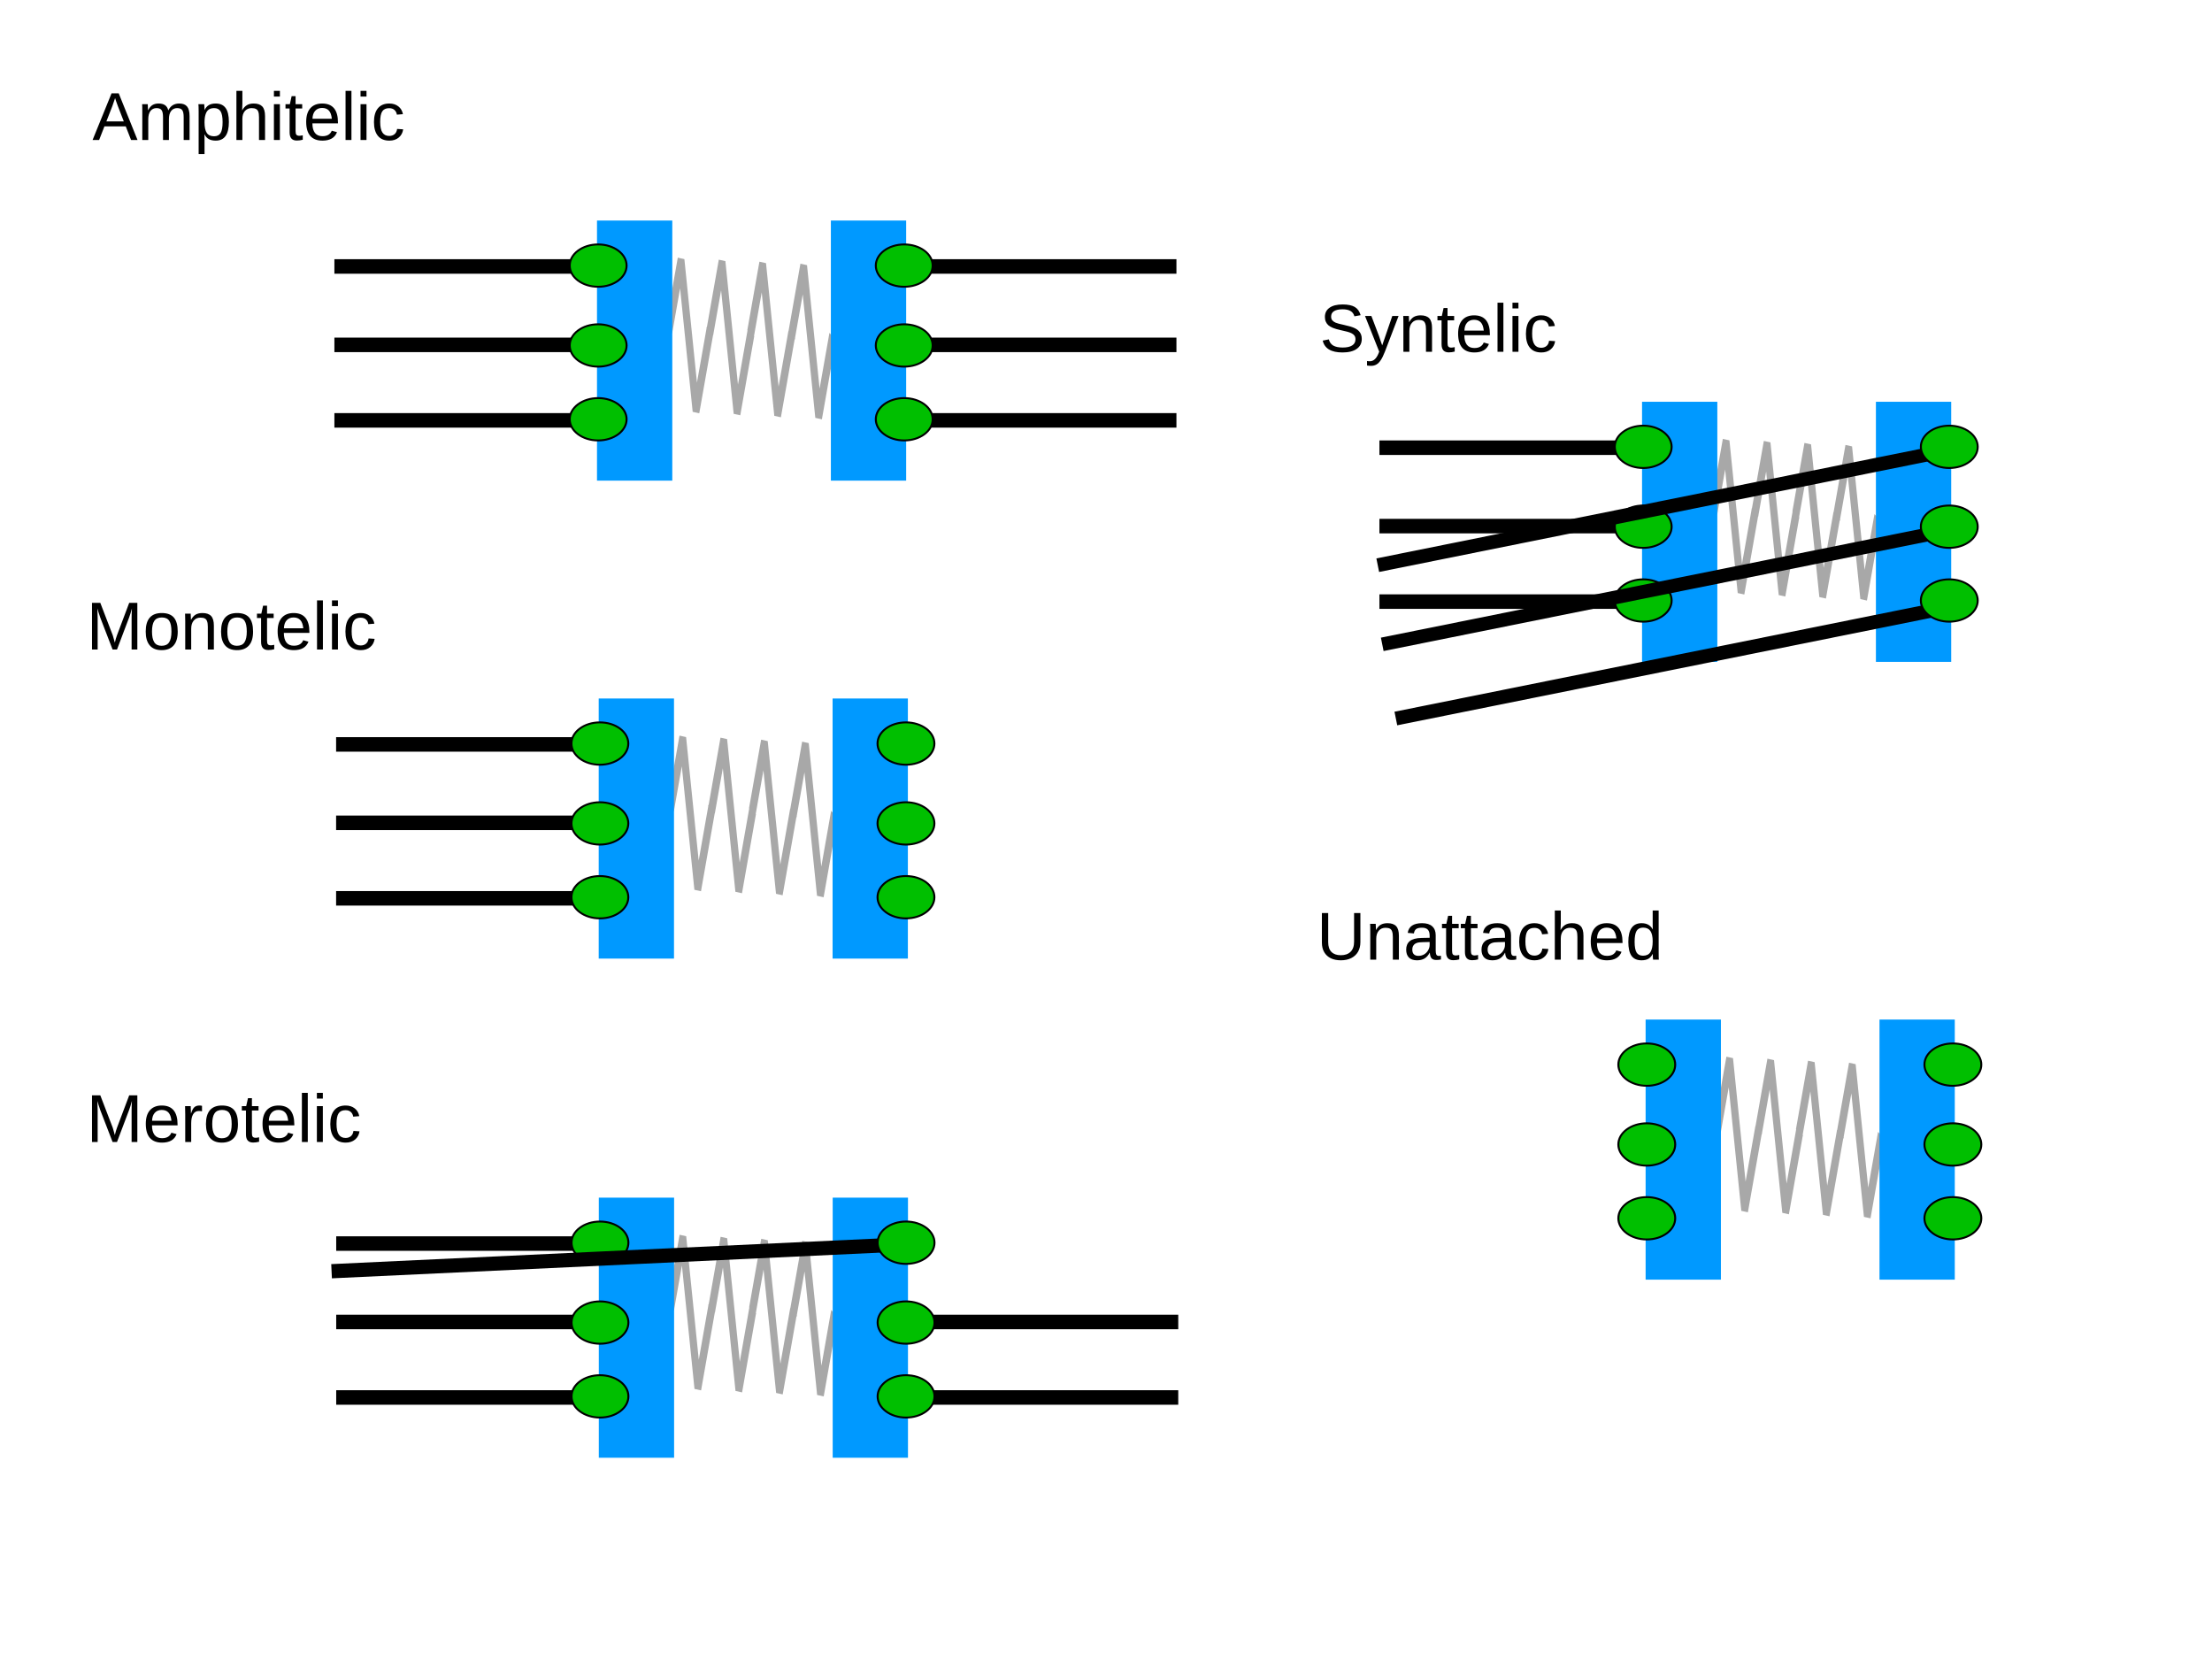
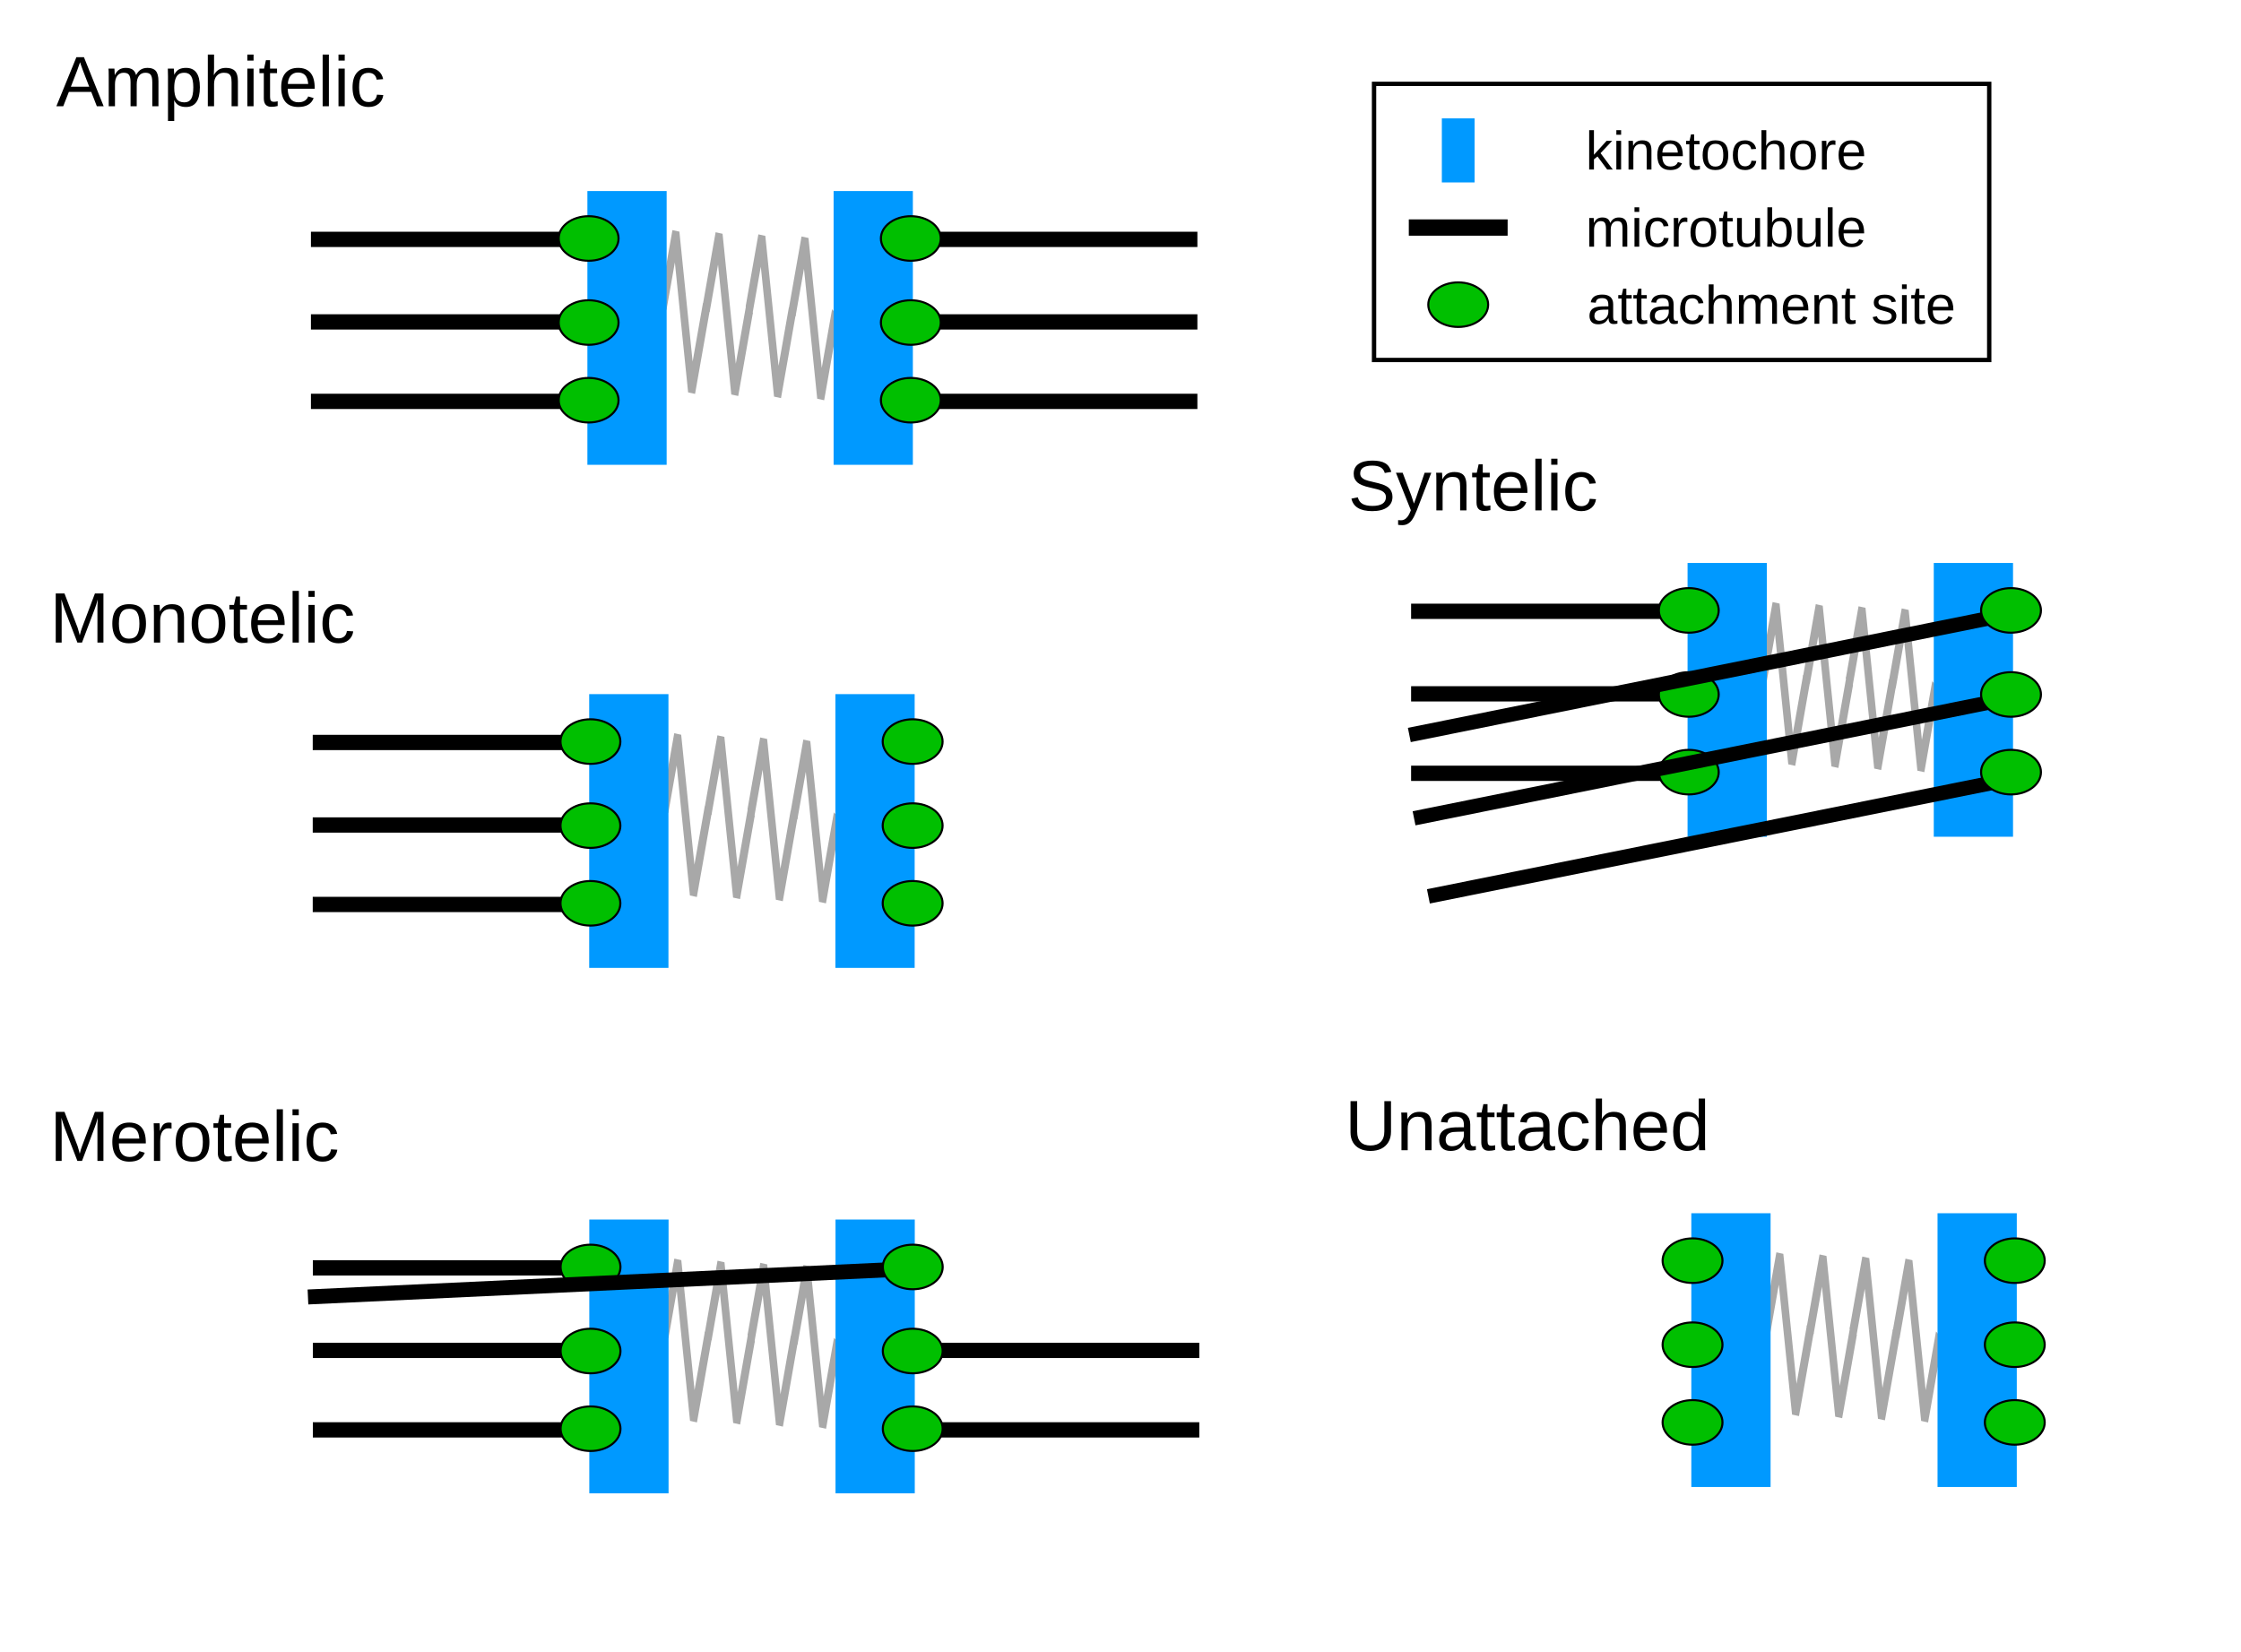
- <svg xmlns="http://www.w3.org/2000/svg" width="113.366mm" height="84.681mm" id="svg2" version="1.1">
+ <svg xmlns="http://www.w3.org/2000/svg" width="114.204mm" height="84.177mm" id="svg2" version="1.1">
  <defs id="defs4" style="stroke-linecap:square;stroke-linejoin:round">
    <marker style="overflow:visible" id="marker6060" refX="0" refY="0" orient="auto">
      <path transform="scale(0.8,0.8)" style="fill:#000000;fill-opacity:1;fill-rule:evenodd;stroke:#000000;stroke-width:1pt;stroke-linecap:square;stroke-linejoin:round;stroke-opacity:1" d="m 5.77,0 -8.65,5 0,-10 8.65,5 z" id="path6062" />
    </marker>
    <style id="style6" type="text/css">
*{stroke-linecap:square;stroke-linejoin:round;}
  </style>
  </defs>
-   <g id="layer1" transform="translate(678.5595,62.4587)" style="stroke-linecap:square;stroke-linejoin:round">
+   <g id="layer1" transform="translate(671.4729,55.37208)" style="stroke-linecap:square;stroke-linejoin:round">
    <flowRoot xml:space="preserve" id="flowRoot6280" style="font-style:normal;font-variant:normal;font-weight:normal;font-stretch:normal;font-size:20px;line-height:125%;font-family:Arial;-inkscape-font-specification:Arial;letter-spacing:0px;word-spacing:0px;fill:#000000;fill-opacity:1;stroke:none;stroke-linecap:square;stroke-linejoin:round">
      <flowRegion id="flowRegion6282" style="stroke-linecap:square;stroke-linejoin:round">
        <rect id="rect6284" width="175.767" height="125.259" x="1107.127" y="846.406" style="stroke-linecap:square;stroke-linejoin:round" />
      </flowRegion>
      <flowPara id="flowPara6286" style="stroke-linecap:square;stroke-linejoin:round" />
    </flowRoot>
-     <g id="g4952" transform="matrix(0.3280849,0,0,0.3280849,-761.4244,-102.3887)" style="stroke-linecap:square;stroke-linejoin:round">
+     <g id="g4952" transform="matrix(0.343441,0,0,0.343441,-766.1322,-105.0869)" style="stroke-linecap:square;stroke-linejoin:round">
      <rect style="fill:#000000;fill-opacity:1;stroke:none;stroke-linecap:square;stroke-linejoin:round" id="rect4291" width="150" height="8.571" x="450" y="274.722" />
      <rect y="365.579" x="450" height="8.571" width="150" id="rect4293" style="fill:#000000;fill-opacity:1;stroke:none;stroke-linecap:square;stroke-linejoin:round" />
      <rect style="fill:#000000;fill-opacity:1;stroke:none;stroke-linecap:square;stroke-linejoin:round" id="rect4295" width="150" height="8.571" x="450" y="321.008" />
      <rect y="274.722" x="797.143" height="8.571" width="150" id="rect4285" style="fill:#000000;fill-opacity:1;stroke:none;stroke-linecap:square;stroke-linejoin:round" />
      <rect style="fill:#000000;fill-opacity:1;stroke:none;stroke-linecap:square;stroke-linejoin:round" id="rect4287" width="150" height="8.571" x="797.143" y="365.579" />
      <rect y="321.008" x="797.143" height="8.571" width="150" id="rect4289" style="fill:#000000;fill-opacity:1;stroke:none;stroke-linecap:square;stroke-linejoin:round" />
      <g style="stroke-linecap:square;stroke-linejoin:round" transform="translate(-432.8572,-759.0689)" id="g4264">
        <g id="g4100-9" transform="matrix(0.2304487,0,0,0.5935605,1004.649,1031.314)" style="fill:none;stroke:#a8a8a8;stroke-linecap:square;stroke-linejoin:round;stroke-opacity:1">
          <path id="path4084-5" d="M 328.535,74.421 359.459,6.37 398.108,153.683 433.807,75.122" style="fill:none;stroke:#a8a8a8;stroke-width:18;stroke-linecap:butt;stroke-linejoin:miter;stroke-miterlimit:4;stroke-dasharray:none;stroke-opacity:1" />
          <path style="fill:none;stroke:#a8a8a8;stroke-width:18;stroke-linecap:butt;stroke-linejoin:miter;stroke-miterlimit:4;stroke-dasharray:none;stroke-opacity:1" d="M 433.591,76.421 464.515,8.37 503.164,155.683 538.863,77.122" id="path4088-6" />
          <path style="fill:none;stroke:#a8a8a8;stroke-width:18;stroke-linecap:butt;stroke-linejoin:miter;stroke-miterlimit:4;stroke-dasharray:none;stroke-opacity:1" d="m 537.657,78.421 30.924,-68.051 38.649,147.313 35.699,-78.56" id="path4092-0" />
          <path id="path4096-3" d="m 642.713,80.421 30.924,-68.051 38.649,147.313 35.699,-78.56" style="fill:none;stroke:#a8a8a8;stroke-width:18;stroke-linecap:butt;stroke-linejoin:miter;stroke-miterlimit:4;stroke-dasharray:none;stroke-opacity:1" />
        </g>
        <rect style="fill:#0099ff;fill-opacity:1;stroke:none;stroke-linecap:square;stroke-linejoin:round" id="rect4060-7-7" width="44.447" height="153.543" x="1175.982" y="1010.967" />
        <rect style="fill:#0099ff;fill-opacity:1;stroke:none;stroke-linecap:square;stroke-linejoin:round" id="rect4060-3" width="44.447" height="153.543" x="1037.901" y="1010.967" />
        <ellipse style="fill:#00bf00;fill-opacity:1;stroke:#000000;stroke-linecap:square;stroke-linejoin:round;stroke-opacity:1" id="path4208-2" transform="matrix(1.175,0,0,1.129032,344.4957,625.0693)" cx="590.714" cy="365.357" rx="14.286" ry="11.071" />
        <ellipse transform="matrix(1.175,0,0,1.129032,344.4957,672.2123)" id="path4210-8" style="fill:#00bf00;fill-opacity:1;stroke:#000000;stroke-linecap:square;stroke-linejoin:round;stroke-opacity:1" cx="590.714" cy="365.357" rx="14.286" ry="11.071" />
        <ellipse style="fill:#00bf00;fill-opacity:1;stroke:#000000;stroke-linecap:square;stroke-linejoin:round;stroke-opacity:1" id="path4212-6" transform="matrix(1.175,0,0,1.129032,344.4957,715.7836)" cx="590.714" cy="365.357" rx="14.286" ry="11.071" />
        <ellipse transform="matrix(1.175,0,0,1.129032,525.2099,625.0693)" id="path4214-0" style="fill:#00bf00;fill-opacity:1;stroke:#000000;stroke-linecap:square;stroke-linejoin:round;stroke-opacity:1" cx="590.714" cy="365.357" rx="14.286" ry="11.071" />
        <ellipse style="fill:#00bf00;fill-opacity:1;stroke:#000000;stroke-linecap:square;stroke-linejoin:round;stroke-opacity:1" id="path4216-8" transform="matrix(1.175,0,0,1.129032,525.2099,672.2123)" cx="590.714" cy="365.357" rx="14.286" ry="11.071" />
        <ellipse transform="matrix(1.175,0,0,1.129032,525.2099,715.7836)" id="path4218-7" style="fill:#00bf00;fill-opacity:1;stroke:#000000;stroke-linecap:square;stroke-linejoin:round;stroke-opacity:1" cx="590.714" cy="365.357" rx="14.286" ry="11.071" />
      </g>
    </g>
-     <g id="g4468" transform="matrix(0.3280849,0,0,0.3280849,-1019.811,-490.3917)" style="stroke-linecap:square;stroke-linejoin:round">
+     <g id="g4468" transform="matrix(0.343441,0,0,0.343441,-1036.613,-511.2505)" style="stroke-linecap:square;stroke-linejoin:round">
      <rect y="1739.505" x="1238.571" height="8.571" width="150" id="rect4297" style="fill:#000000;fill-opacity:1;stroke:none;stroke-linecap:square;stroke-linejoin:round" />
      <rect style="fill:#000000;fill-opacity:1;stroke:none;stroke-linecap:square;stroke-linejoin:round" id="rect4299" width="150" height="8.571" x="1238.571" y="1830.362" />
      <rect y="1785.791" x="1238.571" height="8.571" width="150" id="rect4301" style="fill:#000000;fill-opacity:1;stroke:none;stroke-linecap:square;stroke-linejoin:round" />
      <g id="g4309" transform="translate(355.7143,705.7143)" style="stroke-linecap:square;stroke-linejoin:round">
        <g style="fill:none;stroke:#a8a8a8;stroke-linecap:square;stroke-linejoin:round;stroke-opacity:1" transform="matrix(0.2304487,0,0,0.5935605,1004.649,1031.314)" id="g4311">
          <path style="fill:none;stroke:#a8a8a8;stroke-width:18;stroke-linecap:butt;stroke-linejoin:miter;stroke-miterlimit:4;stroke-dasharray:none;stroke-opacity:1" d="M 328.535,74.421 359.459,6.37 398.108,153.683 433.807,75.122" id="path4313" />
          <path id="path4315" d="M 433.591,76.421 464.515,8.37 503.164,155.683 538.863,77.122" style="fill:none;stroke:#a8a8a8;stroke-width:18;stroke-linecap:butt;stroke-linejoin:miter;stroke-miterlimit:4;stroke-dasharray:none;stroke-opacity:1" />
          <path id="path4317" d="m 537.657,78.421 30.924,-68.051 38.649,147.313 35.699,-78.56" style="fill:none;stroke:#a8a8a8;stroke-width:18;stroke-linecap:butt;stroke-linejoin:miter;stroke-miterlimit:4;stroke-dasharray:none;stroke-opacity:1" />
          <path style="fill:none;stroke:#a8a8a8;stroke-width:18;stroke-linecap:butt;stroke-linejoin:miter;stroke-miterlimit:4;stroke-dasharray:none;stroke-opacity:1" d="m 642.713,80.421 30.924,-68.051 38.649,147.313 35.699,-78.56" id="path4319" />
        </g>
        <rect y="1010.967" x="1175.982" height="153.543" width="44.447" id="rect4321" style="fill:#0099ff;fill-opacity:1;stroke:none;stroke-linecap:square;stroke-linejoin:round" />
        <rect y="1010.967" x="1037.901" height="153.543" width="44.447" id="rect4323" style="fill:#0099ff;fill-opacity:1;stroke:none;stroke-linecap:square;stroke-linejoin:round" />
        <ellipse transform="matrix(1.175,0,0,1.129032,344.4957,625.0693)" id="path4325" style="fill:#00bf00;fill-opacity:1;stroke:#000000;stroke-linecap:square;stroke-linejoin:round;stroke-opacity:1" cx="590.714" cy="365.357" rx="14.286" ry="11.071" />
        <ellipse style="fill:#00bf00;fill-opacity:1;stroke:#000000;stroke-linecap:square;stroke-linejoin:round;stroke-opacity:1" id="path4327" transform="matrix(1.175,0,0,1.129032,344.4957,672.2123)" cx="590.714" cy="365.357" rx="14.286" ry="11.071" />
        <ellipse transform="matrix(1.175,0,0,1.129032,344.4957,715.7836)" id="path4329" style="fill:#00bf00;fill-opacity:1;stroke:#000000;stroke-linecap:square;stroke-linejoin:round;stroke-opacity:1" cx="590.714" cy="365.357" rx="14.286" ry="11.071" />
        <ellipse style="fill:#00bf00;fill-opacity:1;stroke:#000000;stroke-linecap:square;stroke-linejoin:round;stroke-opacity:1" id="path4331" transform="matrix(1.175,0,0,1.129032,525.2099,625.0693)" cx="590.714" cy="365.357" rx="14.286" ry="11.071" />
        <ellipse transform="matrix(1.175,0,0,1.129032,525.2099,672.2123)" id="path4333" style="fill:#00bf00;fill-opacity:1;stroke:#000000;stroke-linecap:square;stroke-linejoin:round;stroke-opacity:1" cx="590.714" cy="365.357" rx="14.286" ry="11.071" />
        <ellipse style="fill:#00bf00;fill-opacity:1;stroke:#000000;stroke-linecap:square;stroke-linejoin:round;stroke-opacity:1" id="path4335" transform="matrix(1.175,0,0,1.129032,525.2099,715.7836)" cx="590.714" cy="365.357" rx="14.286" ry="11.071" />
      </g>
    </g>
-     <text xml:space="preserve" style="font-style:normal;font-variant:normal;font-weight:normal;font-stretch:normal;font-size:13.123px;line-height:125%;font-family:arial;-inkscape-font-specification:arial;text-align:start;letter-spacing:0px;word-spacing:0px;text-anchor:start;fill:#000000;fill-opacity:1;stroke:none;stroke-linecap:square;stroke-linejoin:round" x="-660.656" y="-35.348" id="text4377">
-       <tspan id="tspan4379" x="-660.656" y="-35.348" style="font-style:normal;font-variant:normal;font-weight:normal;font-stretch:normal;font-size:13.123px;font-family:arial;-inkscape-font-specification:arial;text-align:start;text-anchor:start;stroke-linecap:square;stroke-linejoin:round">Amphitelic</tspan>
+     <text xml:space="preserve" style="font-style:normal;font-variant:normal;font-weight:normal;font-stretch:normal;font-size:13.738px;line-height:125%;font-family:arial;-inkscape-font-specification:arial;text-align:start;letter-spacing:0px;word-spacing:0px;text-anchor:start;fill:#000000;fill-opacity:1;stroke:none;stroke-linecap:square;stroke-linejoin:round" x="-660.647" y="-34.908" id="text4377">
+       <tspan id="tspan4379" x="-660.647" y="-34.908" style="font-style:normal;font-variant:normal;font-weight:normal;font-stretch:normal;font-size:13.738px;font-family:arial;-inkscape-font-specification:arial;text-align:start;text-anchor:start;stroke-linecap:square;stroke-linejoin:round">Amphitelic</tspan>
    </text>
-     <text xml:space="preserve" style="font-style:normal;font-variant:normal;font-weight:normal;font-stretch:normal;font-size:13.123px;line-height:125%;font-family:arial;-inkscape-font-specification:arial;text-align:start;letter-spacing:0px;word-spacing:0px;text-anchor:start;fill:#000000;fill-opacity:1;stroke:none;stroke-linecap:square;stroke-linejoin:round" x="-661.817" y="63.337" id="text4377-5">
-       <tspan id="tspan4379-8" x="-661.817" y="63.337" style="font-style:normal;font-variant:normal;font-weight:normal;font-stretch:normal;font-size:13.123px;font-family:arial;-inkscape-font-specification:arial;text-align:start;text-anchor:start;stroke-linecap:square;stroke-linejoin:round">Monotelic</tspan>
+     <text xml:space="preserve" style="font-style:normal;font-variant:normal;font-weight:normal;font-stretch:normal;font-size:13.738px;line-height:125%;font-family:arial;-inkscape-font-specification:arial;text-align:start;letter-spacing:0px;word-spacing:0px;text-anchor:start;fill:#000000;fill-opacity:1;stroke:none;stroke-linecap:square;stroke-linejoin:round" x="-661.863" y="68.395" id="text4377-5">
+       <tspan id="tspan4379-8" x="-661.863" y="68.395" style="font-style:normal;font-variant:normal;font-weight:normal;font-stretch:normal;font-size:13.738px;font-family:arial;-inkscape-font-specification:arial;text-align:start;text-anchor:start;stroke-linecap:square;stroke-linejoin:round">Monotelic</tspan>
    </text>
-     <text xml:space="preserve" style="font-style:normal;font-variant:normal;font-weight:normal;font-stretch:normal;font-size:13.123px;line-height:125%;font-family:arial;-inkscape-font-specification:arial;text-align:start;letter-spacing:0px;word-spacing:0px;text-anchor:start;fill:#000000;fill-opacity:1;stroke:none;stroke-linecap:square;stroke-linejoin:round" x="-422.936" y="5.681" id="text4377-50">
-       <tspan id="tspan4379-7" x="-422.936" y="5.681" style="font-style:normal;font-variant:normal;font-weight:normal;font-stretch:normal;font-size:13.123px;font-family:arial;-inkscape-font-specification:arial;text-align:start;text-anchor:start;stroke-linecap:square;stroke-linejoin:round">Syntelic</tspan>
+     <text xml:space="preserve" style="font-style:normal;font-variant:normal;font-weight:normal;font-stretch:normal;font-size:13.738px;line-height:125%;font-family:arial;-inkscape-font-specification:arial;text-align:start;letter-spacing:0px;word-spacing:0px;text-anchor:start;fill:#000000;fill-opacity:1;stroke:none;stroke-linecap:square;stroke-linejoin:round" x="-411.801" y="42.936" id="text4377-50">
+       <tspan id="tspan4379-7" x="-411.801" y="42.936" style="font-style:normal;font-variant:normal;font-weight:normal;font-stretch:normal;font-size:13.738px;font-family:arial;-inkscape-font-specification:arial;text-align:start;text-anchor:start;stroke-linecap:square;stroke-linejoin:round">Syntelic</tspan>
    </text>
-     <text xml:space="preserve" style="font-style:normal;font-variant:normal;font-weight:normal;font-stretch:normal;font-size:13.123px;line-height:125%;font-family:arial;-inkscape-font-specification:arial;text-align:start;letter-spacing:0px;word-spacing:0px;text-anchor:start;fill:#000000;fill-opacity:1;stroke:none;stroke-linecap:square;stroke-linejoin:round" x="-661.817" y="158.719" id="text4377-0">
-       <tspan id="tspan4379-3" x="-661.817" y="158.719" style="font-style:normal;font-variant:normal;font-weight:normal;font-stretch:normal;font-size:13.123px;font-family:arial;-inkscape-font-specification:arial;text-align:start;text-anchor:start;stroke-linecap:square;stroke-linejoin:round">Merotelic</tspan>
+     <text xml:space="preserve" style="font-style:normal;font-variant:normal;font-weight:normal;font-stretch:normal;font-size:13.738px;line-height:125%;font-family:arial;-inkscape-font-specification:arial;text-align:start;letter-spacing:0px;word-spacing:0px;text-anchor:start;fill:#000000;fill-opacity:1;stroke:none;stroke-linecap:square;stroke-linejoin:round" x="-661.863" y="168.242" id="text4377-0">
+       <tspan id="tspan4379-3" x="-661.863" y="168.242" style="font-style:normal;font-variant:normal;font-weight:normal;font-stretch:normal;font-size:13.738px;font-family:arial;-inkscape-font-specification:arial;text-align:start;text-anchor:start;stroke-linecap:square;stroke-linejoin:round">Merotelic</tspan>
    </text>
-     <text xml:space="preserve" style="font-style:normal;font-variant:normal;font-weight:normal;font-stretch:normal;font-size:13.123px;line-height:125%;font-family:arial;-inkscape-font-specification:arial;text-align:start;letter-spacing:0px;word-spacing:0px;text-anchor:start;fill:#000000;fill-opacity:1;stroke:none;stroke-linecap:square;stroke-linejoin:round" x="-423.521" y="123.409" id="text4377-3">
-       <tspan id="tspan4379-0" x="-423.521" y="123.409" style="font-style:normal;font-variant:normal;font-weight:normal;font-stretch:normal;font-size:13.123px;font-family:arial;-inkscape-font-specification:arial;text-align:start;text-anchor:start;stroke-linecap:square;stroke-linejoin:round">Unattached</tspan>
+     <text xml:space="preserve" style="font-style:normal;font-variant:normal;font-weight:normal;font-stretch:normal;font-size:13.738px;line-height:125%;font-family:arial;-inkscape-font-specification:arial;text-align:start;letter-spacing:0px;word-spacing:0px;text-anchor:start;fill:#000000;fill-opacity:1;stroke:none;stroke-linecap:square;stroke-linejoin:round" x="-412.413" y="166.175" id="text4377-3">
+       <tspan id="tspan4379-0" x="-412.413" y="166.175" style="font-style:normal;font-variant:normal;font-weight:normal;font-stretch:normal;font-size:13.738px;font-family:arial;-inkscape-font-specification:arial;text-align:start;text-anchor:start;stroke-linecap:square;stroke-linejoin:round">Unattached</tspan>
    </text>
-     <g id="g4931" transform="matrix(0.3280849,0,0,0.3280849,-1328.067,-479.3713)" style="stroke-linecap:square;stroke-linejoin:round">
+     <g id="g4931" transform="matrix(0.343441,0,0,0.343441,-1359.296,-464.819)" style="stroke-linecap:square;stroke-linejoin:round">
      <rect style="fill:#000000;fill-opacity:1;stroke:none;stroke-linecap:square;stroke-linejoin:round" id="rect4291-8" width="150" height="8.571" x="2794.117" y="1530.752" />
      <rect y="1621.609" x="2794.117" height="8.571" width="150" id="rect4293-55" style="fill:#000000;fill-opacity:1;stroke:none;stroke-linecap:square;stroke-linejoin:round" />
      <rect style="fill:#000000;fill-opacity:1;stroke:none;stroke-linecap:square;stroke-linejoin:round" id="rect4295-7" width="150" height="8.571" x="2794.117" y="1577.038" />
      <g style="fill:none;stroke:#a8a8a8;stroke-linecap:square;stroke-linejoin:round;stroke-opacity:1" transform="matrix(0.2304487,0,0,0.5935605,2915.909,1528.276)" id="g4100-9-8">
        <path style="fill:none;stroke:#a8a8a8;stroke-width:18;stroke-linecap:butt;stroke-linejoin:miter;stroke-miterlimit:4;stroke-dasharray:none;stroke-opacity:1" d="M 328.535,74.421 359.459,6.37 398.108,153.683 433.807,75.122" id="path4084-5-7" />
        <path id="path4088-6-5" d="M 433.591,76.421 464.515,8.37 503.164,155.683 538.863,77.122" style="fill:none;stroke:#a8a8a8;stroke-width:18;stroke-linecap:butt;stroke-linejoin:miter;stroke-miterlimit:4;stroke-dasharray:none;stroke-opacity:1" />
        <path id="path4092-0-27" d="m 537.657,78.421 30.924,-68.051 38.649,147.313 35.699,-78.56" style="fill:none;stroke:#a8a8a8;stroke-width:18;stroke-linecap:butt;stroke-linejoin:miter;stroke-miterlimit:4;stroke-dasharray:none;stroke-opacity:1" />
        <path style="fill:none;stroke:#a8a8a8;stroke-width:18;stroke-linecap:butt;stroke-linejoin:miter;stroke-miterlimit:4;stroke-dasharray:none;stroke-opacity:1" d="m 642.713,80.421 30.924,-68.051 38.649,147.313 35.699,-78.56" id="path4096-3-9" />
      </g>
      <rect y="1507.928" x="3087.242" height="153.543" width="44.447" id="rect4060-7-7-3" style="fill:#0099ff;fill-opacity:1;stroke:none;stroke-linecap:square;stroke-linejoin:round" />
      <rect y="1507.928" x="2949.162" height="153.543" width="44.447" id="rect4060-3-8" style="fill:#0099ff;fill-opacity:1;stroke:none;stroke-linecap:square;stroke-linejoin:round" />
      <ellipse transform="matrix(1.175,0,0,1.129032,2255.756,1122.031)" id="path4208-2-3" style="fill:#00bf00;fill-opacity:1;stroke:#000000;stroke-linecap:square;stroke-linejoin:round;stroke-opacity:1" cx="590.714" cy="365.357" rx="14.286" ry="11.071" />
      <ellipse style="fill:#00bf00;fill-opacity:1;stroke:#000000;stroke-linecap:square;stroke-linejoin:round;stroke-opacity:1" id="path4210-8-4" transform="matrix(1.175,0,0,1.129032,2255.756,1169.174)" cx="590.714" cy="365.357" rx="14.286" ry="11.071" />
      <ellipse transform="matrix(1.175,0,0,1.129032,2255.756,1212.745)" id="path4212-6-3" style="fill:#00bf00;fill-opacity:1;stroke:#000000;stroke-linecap:square;stroke-linejoin:round;stroke-opacity:1" cx="590.714" cy="365.357" rx="14.286" ry="11.071" />
      <rect transform="matrix(0.9803224,-0.1974029,0.1974029,0.9803224,0,0)" y="2120.119" x="2421.445" height="8.152" width="337.503" id="rect4285-8" style="fill:#000000;fill-opacity:1;stroke:none;stroke-linecap:square;stroke-linejoin:round" />
      <rect transform="matrix(0.9803224,-0.1974029,0.1974029,0.9803224,0,0)" style="fill:#000000;fill-opacity:1;stroke:none;stroke-linecap:square;stroke-linejoin:round" id="rect4287-4" width="327.796" height="8.181" x="2414.06" y="2210.947" />
      <rect transform="matrix(0.9803224,-0.1974029,0.1974029,0.9803224,0,0)" y="2166.495" x="2414.823" height="8.062" width="334.035" id="rect4289-30" style="fill:#000000;fill-opacity:1;stroke:none;stroke-linecap:square;stroke-linejoin:round" />
      <ellipse style="fill:#00bf00;fill-opacity:1;stroke:#000000;stroke-linecap:square;stroke-linejoin:round;stroke-opacity:1" id="path4214-0-3" transform="matrix(1.175,0,0,1.129032,2436.47,1122.031)" cx="590.714" cy="365.357" rx="14.286" ry="11.071" />
      <ellipse transform="matrix(1.175,0,0,1.129032,2436.47,1169.174)" id="path4216-8-8" style="fill:#00bf00;fill-opacity:1;stroke:#000000;stroke-linecap:square;stroke-linejoin:round;stroke-opacity:1" cx="590.714" cy="365.357" rx="14.286" ry="11.071" />
      <ellipse style="fill:#00bf00;fill-opacity:1;stroke:#000000;stroke-linecap:square;stroke-linejoin:round;stroke-opacity:1" id="path4218-7-33" transform="matrix(1.175,0,0,1.129032,2436.47,1212.745)" cx="590.714" cy="365.357" rx="14.286" ry="11.071" />
    </g>
-     <g id="g4520" transform="matrix(0.3280849,0,0,0.3280849,-746.6755,-443.8739)" style="stroke-linecap:square;stroke-linejoin:round">
+     <g id="g4520" transform="matrix(0.343441,0,0,0.343441,-750.6929,-462.5553)" style="stroke-linecap:square;stroke-linejoin:round">
      <rect style="fill:#000000;fill-opacity:1;stroke:none;stroke-linecap:square;stroke-linejoin:round" id="rect4291-0" width="150" height="8.571" x="406.117" y="1892.387" />
      <rect y="1983.244" x="406.117" height="8.571" width="150" id="rect4293-5" style="fill:#000000;fill-opacity:1;stroke:none;stroke-linecap:square;stroke-linejoin:round" />
      <rect style="fill:#000000;fill-opacity:1;stroke:none;stroke-linecap:square;stroke-linejoin:round" id="rect4295-3" width="150" height="8.571" x="406.117" y="1938.672" />
      <rect style="fill:#000000;fill-opacity:1;stroke:none;stroke-linecap:square;stroke-linejoin:round" id="rect4287-3" width="150" height="8.571" x="753.26" y="1983.244" />
      <rect y="1938.672" x="753.26" height="8.571" width="150" id="rect4289-3" style="fill:#000000;fill-opacity:1;stroke:none;stroke-linecap:square;stroke-linejoin:round" />
      <g style="fill:none;stroke:#a8a8a8;stroke-linecap:square;stroke-linejoin:round;stroke-opacity:1" transform="matrix(0.2304487,0,0,0.5935605,527.9087,1889.91)" id="g4100-9-4">
        <path style="fill:none;stroke:#a8a8a8;stroke-width:18;stroke-linecap:butt;stroke-linejoin:miter;stroke-miterlimit:4;stroke-dasharray:none;stroke-opacity:1" d="M 328.535,74.421 359.459,6.37 398.108,153.683 433.807,75.122" id="path4084-5-9" />
        <path id="path4088-6-0" d="M 433.591,76.421 464.515,8.37 503.164,155.683 538.863,77.122" style="fill:none;stroke:#a8a8a8;stroke-width:18;stroke-linecap:butt;stroke-linejoin:miter;stroke-miterlimit:4;stroke-dasharray:none;stroke-opacity:1" />
        <path id="path4092-0-2" d="m 537.657,78.421 30.924,-68.051 38.649,147.313 35.699,-78.56" style="fill:none;stroke:#a8a8a8;stroke-width:18;stroke-linecap:butt;stroke-linejoin:miter;stroke-miterlimit:4;stroke-dasharray:none;stroke-opacity:1" />
        <path style="fill:none;stroke:#a8a8a8;stroke-width:18;stroke-linecap:butt;stroke-linejoin:miter;stroke-miterlimit:4;stroke-dasharray:none;stroke-opacity:1" d="m 642.713,80.421 30.924,-68.051 38.649,147.313 35.699,-78.56" id="path4096-3-8" />
      </g>
      <rect y="1869.563" x="699.242" height="153.543" width="44.447" id="rect4060-7-7-5" style="fill:#0099ff;fill-opacity:1;stroke:none;stroke-linecap:square;stroke-linejoin:round" />
      <rect y="1869.563" x="561.161" height="153.543" width="44.447" id="rect4060-3-0" style="fill:#0099ff;fill-opacity:1;stroke:none;stroke-linecap:square;stroke-linejoin:round" />
      <ellipse transform="matrix(1.175,0,0,1.129032,-132.2446,1483.665)" id="path4208-2-4" style="fill:#00bf00;fill-opacity:1;stroke:#000000;stroke-linecap:square;stroke-linejoin:round;stroke-opacity:1" cx="590.714" cy="365.357" rx="14.286" ry="11.071" />
      <ellipse style="fill:#00bf00;fill-opacity:1;stroke:#000000;stroke-linecap:square;stroke-linejoin:round;stroke-opacity:1" id="path4210-8-7" transform="matrix(1.175,0,0,1.129032,-132.2446,1530.808)" cx="590.714" cy="365.357" rx="14.286" ry="11.071" />
      <ellipse transform="matrix(1.175,0,0,1.129032,-132.2446,1574.38)" id="path4212-6-7" style="fill:#00bf00;fill-opacity:1;stroke:#000000;stroke-linecap:square;stroke-linejoin:round;stroke-opacity:1" cx="590.714" cy="365.357" rx="14.286" ry="11.071" />
      <ellipse transform="matrix(1.175,0,0,1.129032,48.46961,1530.808)" id="path4216-8-1" style="fill:#00bf00;fill-opacity:1;stroke:#000000;stroke-linecap:square;stroke-linejoin:round;stroke-opacity:1" cx="590.714" cy="365.357" rx="14.286" ry="11.071" />
      <ellipse style="fill:#00bf00;fill-opacity:1;stroke:#000000;stroke-linecap:square;stroke-linejoin:round;stroke-opacity:1" id="path4218-7-3" transform="matrix(1.175,0,0,1.129032,48.46961,1574.38)" cx="590.714" cy="365.357" rx="14.286" ry="11.071" />
      <rect transform="matrix(0.9989025,-0.04683778,0.04683778,0.9989025,0,0)" y="1925.594" x="313.334" height="8.394" width="334.352" id="rect4285-6" style="fill:#000000;fill-opacity:1;stroke:none;stroke-linecap:square;stroke-linejoin:round" />
      <ellipse style="fill:#00bf00;fill-opacity:1;stroke:#000000;stroke-linecap:square;stroke-linejoin:round;stroke-opacity:1" id="path4214-0-4" transform="matrix(1.175,0,0,1.129032,48.46961,1483.665)" cx="590.714" cy="365.357" rx="14.286" ry="11.071" />
    </g>
-     <g id="g4573" transform="matrix(0.3280849,0,0,0.3280849,-652.863,-627.0572)" style="stroke-linecap:square;stroke-linejoin:round">
+     <g id="g4573" transform="matrix(0.343441,0,0,0.343441,-652.4895,-619.4174)" style="stroke-linecap:square;stroke-linejoin:round">
      <g style="stroke-linecap:square;stroke-linejoin:round" transform="translate(-144.6425,1311.801)" id="g5176">
        <g id="g5178" transform="matrix(0.2304487,0,0,0.5935605,1004.649,1031.314)" style="fill:none;stroke:#a8a8a8;stroke-linecap:square;stroke-linejoin:round;stroke-opacity:1">
          <path id="path5180" d="M 328.535,74.421 359.459,6.37 398.108,153.683 433.807,75.122" style="fill:none;stroke:#a8a8a8;stroke-width:18;stroke-linecap:butt;stroke-linejoin:miter;stroke-miterlimit:4;stroke-dasharray:none;stroke-opacity:1" />
          <path style="fill:none;stroke:#a8a8a8;stroke-width:18;stroke-linecap:butt;stroke-linejoin:miter;stroke-miterlimit:4;stroke-dasharray:none;stroke-opacity:1" d="M 433.591,76.421 464.515,8.37 503.164,155.683 538.863,77.122" id="path5182" />
          <path style="fill:none;stroke:#a8a8a8;stroke-width:18;stroke-linecap:butt;stroke-linejoin:miter;stroke-miterlimit:4;stroke-dasharray:none;stroke-opacity:1" d="m 537.657,78.421 30.924,-68.051 38.649,147.313 35.699,-78.56" id="path5184" />
          <path id="path5186" d="m 642.713,80.421 30.924,-68.051 38.649,147.313 35.699,-78.56" style="fill:none;stroke:#a8a8a8;stroke-width:18;stroke-linecap:butt;stroke-linejoin:miter;stroke-miterlimit:4;stroke-dasharray:none;stroke-opacity:1" />
        </g>
        <rect style="fill:#0099ff;fill-opacity:1;stroke:none;stroke-linecap:square;stroke-linejoin:round" id="rect5188" width="44.447" height="153.543" x="1175.982" y="1010.967" />
        <rect style="fill:#0099ff;fill-opacity:1;stroke:none;stroke-linecap:square;stroke-linejoin:round" id="rect5190" width="44.447" height="153.543" x="1037.901" y="1010.967" />
        <ellipse style="fill:#00bf00;fill-opacity:1;stroke:#000000;stroke-linecap:square;stroke-linejoin:round;stroke-opacity:1" id="path5192" transform="matrix(1.175,0,0,1.129032,344.4957,625.0693)" cx="590.714" cy="365.357" rx="14.286" ry="11.071" />
        <ellipse transform="matrix(1.175,0,0,1.129032,344.4957,672.2123)" id="path5194" style="fill:#00bf00;fill-opacity:1;stroke:#000000;stroke-linecap:square;stroke-linejoin:round;stroke-opacity:1" cx="590.714" cy="365.357" rx="14.286" ry="11.071" />
        <ellipse style="fill:#00bf00;fill-opacity:1;stroke:#000000;stroke-linecap:square;stroke-linejoin:round;stroke-opacity:1" id="path5196" transform="matrix(1.175,0,0,1.129032,344.4957,715.7836)" cx="590.714" cy="365.357" rx="14.286" ry="11.071" />
        <ellipse transform="matrix(1.175,0,0,1.129032,525.2099,625.0693)" id="path5198" style="fill:#00bf00;fill-opacity:1;stroke:#000000;stroke-linecap:square;stroke-linejoin:round;stroke-opacity:1" cx="590.714" cy="365.357" rx="14.286" ry="11.071" />
        <ellipse style="fill:#00bf00;fill-opacity:1;stroke:#000000;stroke-linecap:square;stroke-linejoin:round;stroke-opacity:1" id="path5200" transform="matrix(1.175,0,0,1.129032,525.2099,672.2123)" cx="590.714" cy="365.357" rx="14.286" ry="11.071" />
        <ellipse transform="matrix(1.175,0,0,1.129032,525.2099,715.7836)" id="path5202" style="fill:#00bf00;fill-opacity:1;stroke:#000000;stroke-linecap:square;stroke-linejoin:round;stroke-opacity:1" cx="590.714" cy="365.357" rx="14.286" ry="11.071" />
      </g>
    </g>
+     <g id="g4313" transform="matrix(1.046805,0,0,1.046805,34.66958,20.03941)" style="stroke-linecap:square;stroke-linejoin:round">
+       <rect y="-50.257" x="-409.274" height="11.786" width="6.024" id="rect4266" style="color:#000000;clip-rule:nonzero;display:inline;overflow:visible;visibility:visible;opacity:1;isolation:auto;mix-blend-mode:normal;color-interpolation:sRGB;color-interpolation-filters:linearRGB;solid-color:#000000;solid-opacity:1;fill:#0099ff;fill-opacity:1;fill-rule:evenodd;stroke:none;stroke-width:1;stroke-linecap:butt;stroke-linejoin:miter;stroke-miterlimit:4;stroke-dasharray:none;stroke-dashoffset:0;stroke-opacity:1;marker:none;color-rendering:auto;image-rendering:auto;shape-rendering:auto;text-rendering:auto;enable-background:accumulate" />
+       <path id="path4268" d="m -415.353,-30.171 18.183,0" style="fill:none;fill-rule:evenodd;stroke:#000000;stroke-width:3;stroke-linecap:butt;stroke-linejoin:miter;stroke-miterlimit:4;stroke-dasharray:none;stroke-opacity:1" />
+       <ellipse ry="4.101" rx="5.507" cy="-15.979" cx="-406.262" style="fill:#00bf00;fill-opacity:1;stroke:#000000;stroke-width:0.378;stroke-linecap:square;stroke-linejoin:round;stroke-opacity:1" id="path4214-0-9" />
+       <text id="text4377-50-3" y="-40.843" x="-382.834" style="font-style:normal;font-variant:normal;font-weight:normal;font-stretch:normal;font-size:10px;line-height:125%;font-family:arial;-inkscape-font-specification:arial;text-align:start;letter-spacing:0px;word-spacing:0px;text-anchor:start;fill:#000000;fill-opacity:1;stroke:none;stroke-linecap:square;stroke-linejoin:round" xml:space="preserve">
+         <tspan style="font-style:normal;font-variant:normal;font-weight:normal;font-stretch:normal;font-size:10px;font-family:arial;-inkscape-font-specification:arial;text-align:start;text-anchor:start;stroke-linecap:square;stroke-linejoin:round" y="-40.843" x="-382.834" id="tspan4379-7-7">kinetochore</tspan>
+       </text>
+       <text xml:space="preserve" style="font-style:normal;font-variant:normal;font-weight:normal;font-stretch:normal;font-size:10px;line-height:125%;font-family:arial;-inkscape-font-specification:arial;text-align:start;letter-spacing:0px;word-spacing:0px;text-anchor:start;fill:#000000;fill-opacity:1;stroke:none;stroke-linecap:square;stroke-linejoin:round" x="-382.829" y="-26.651" id="text4303">
+         <tspan id="tspan4305" x="-382.829" y="-26.651" style="font-style:normal;font-variant:normal;font-weight:normal;font-stretch:normal;font-size:10px;font-family:arial;-inkscape-font-specification:arial;text-align:start;text-anchor:start;stroke-linecap:square;stroke-linejoin:round">microtubule</tspan>
+       </text>
+       <text id="text4307" y="-12.459" x="-382.531" style="font-style:normal;font-variant:normal;font-weight:normal;font-stretch:normal;font-size:10px;line-height:125%;font-family:arial;-inkscape-font-specification:arial;text-align:start;letter-spacing:0px;word-spacing:0px;text-anchor:start;fill:#000000;fill-opacity:1;stroke:none;stroke-linecap:square;stroke-linejoin:round" xml:space="preserve">
+         <tspan style="font-style:normal;font-variant:normal;font-weight:normal;font-stretch:normal;font-size:10px;font-family:arial;-inkscape-font-specification:arial;text-align:start;text-anchor:start;stroke-linecap:square;stroke-linejoin:round" y="-12.459" x="-382.531" id="tspan4309">attachment site</tspan>
+       </text>
+       <rect y="-56.606" x="-421.748" height="50.806" width="113.189" id="rect4311" style="color:#000000;clip-rule:nonzero;display:inline;overflow:visible;visibility:visible;opacity:1;isolation:auto;mix-blend-mode:normal;color-interpolation:sRGB;color-interpolation-filters:linearRGB;solid-color:#000000;solid-opacity:1;fill:none;fill-opacity:1;fill-rule:evenodd;stroke:#000000;stroke-width:0.8;stroke-linecap:butt;stroke-linejoin:miter;stroke-miterlimit:4;stroke-dasharray:none;stroke-dashoffset:0;stroke-opacity:1;marker:none;color-rendering:auto;image-rendering:auto;shape-rendering:auto;text-rendering:auto;enable-background:accumulate" />
+     </g>
  </g>
</svg>
